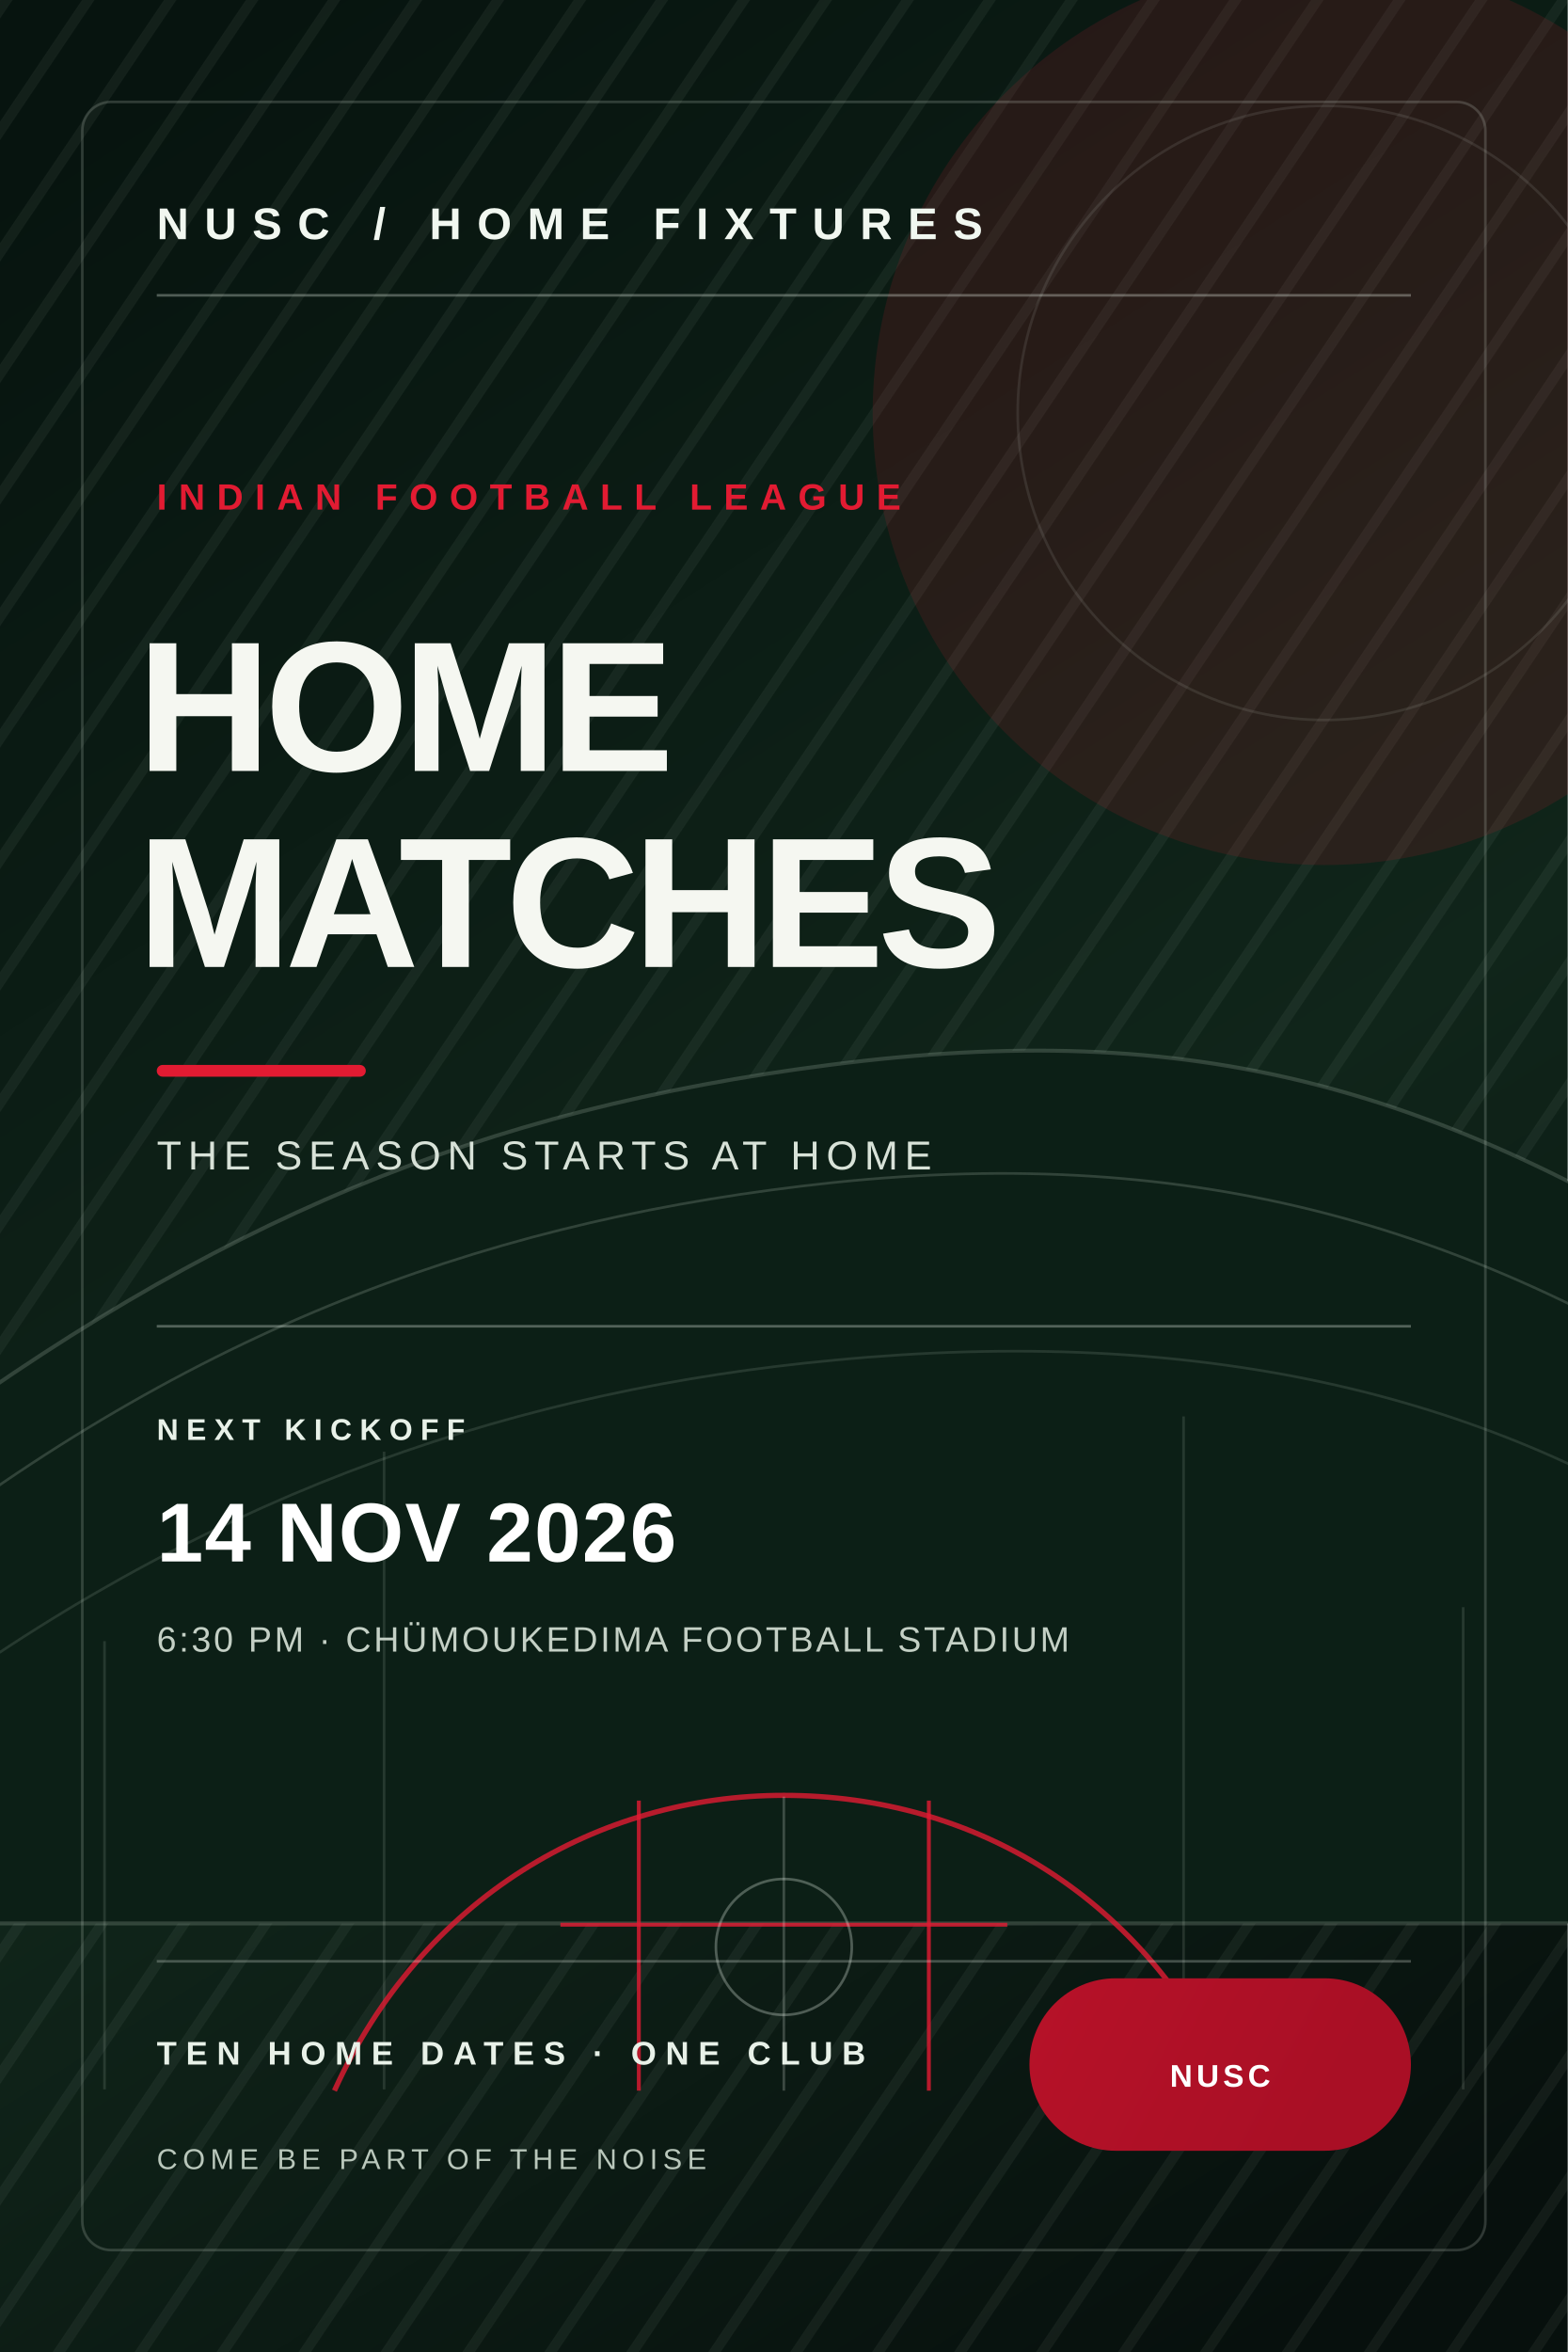
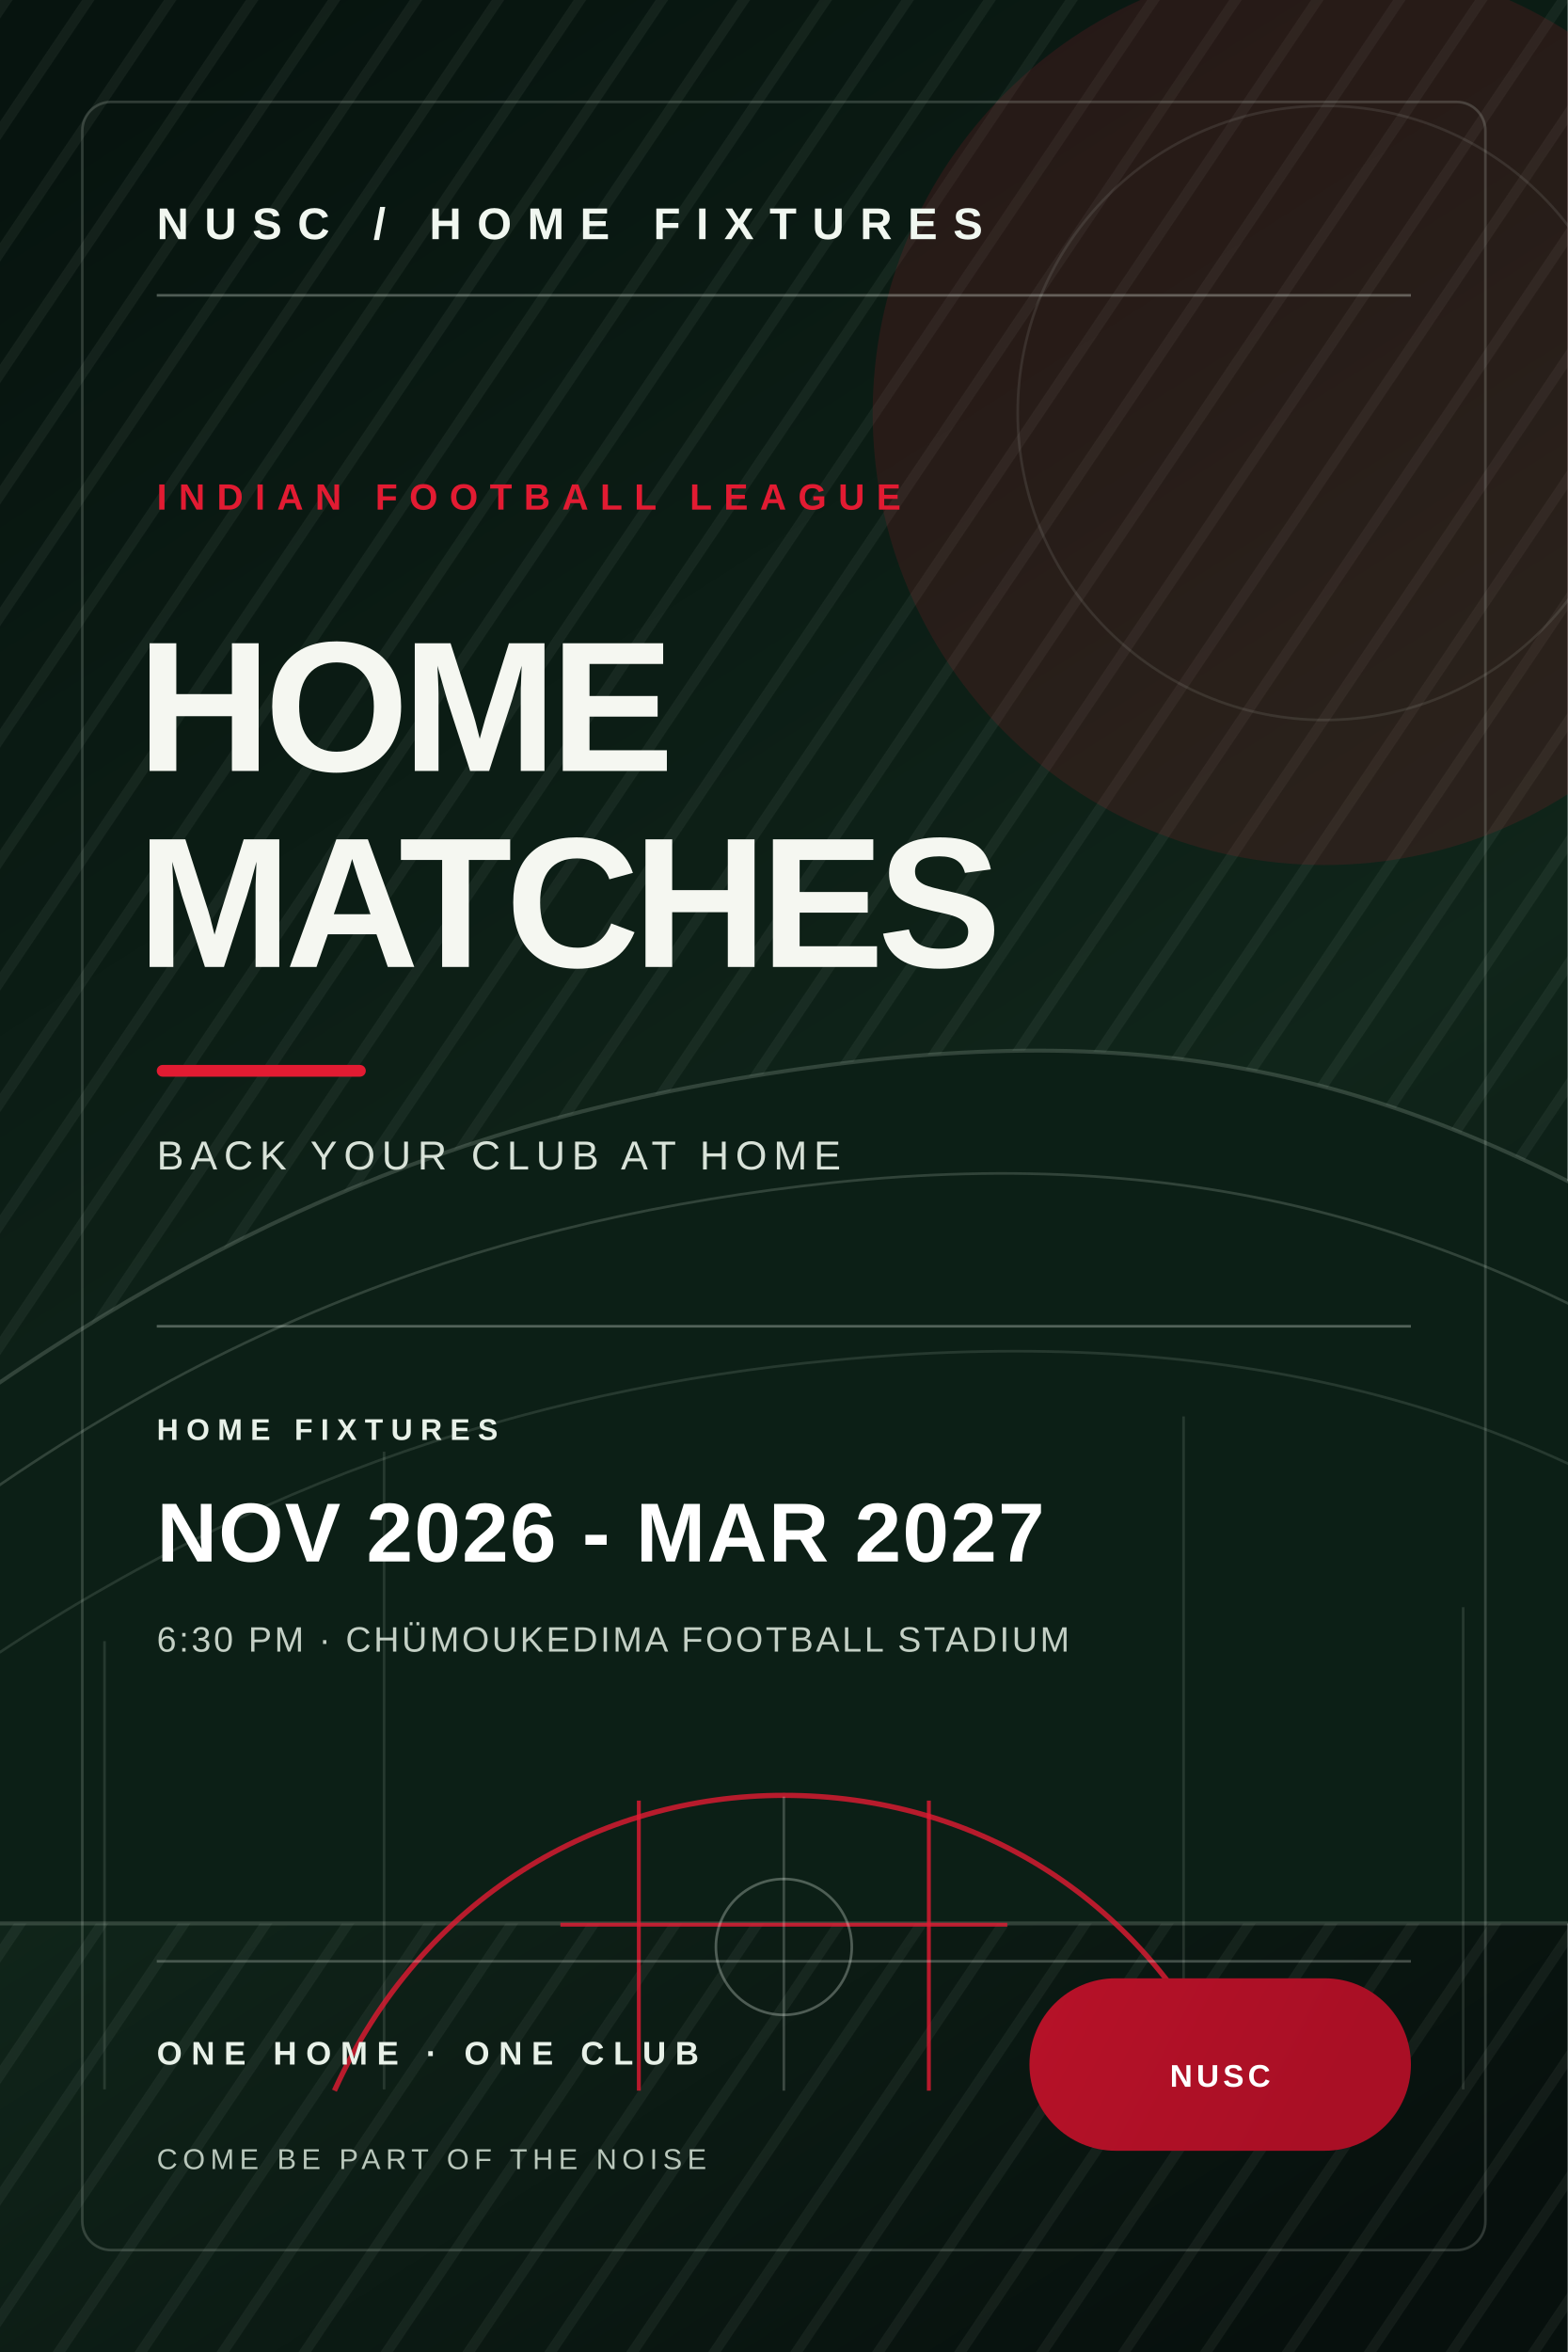
<svg xmlns="http://www.w3.org/2000/svg" width="1200" height="1800" viewBox="0 0 1200 1800" fill="none">
  <defs>
    <linearGradient id="bg" x1="65" y1="90" x2="1100" y2="1710" gradientUnits="userSpaceOnUse">
      <stop stop-color="#07140F" />
      <stop offset=".58" stop-color="#10251A" />
      <stop offset="1" stop-color="#07100D" />
    </linearGradient>
    <linearGradient id="light" x1="210" y1="280" x2="985" y2="1030" gradientUnits="userSpaceOnUse">
      <stop stop-color="#F4FFF3" stop-opacity=".18" />
      <stop offset="1" stop-color="#F4FFF3" stop-opacity="0" />
    </linearGradient>
    <linearGradient id="red" x1="120" y1="1110" x2="1030" y2="1580" gradientUnits="userSpaceOnUse">
      <stop stop-color="#E21B32" />
      <stop offset="1" stop-color="#A90F25" />
    </linearGradient>
    <pattern id="stripes" width="52" height="52" patternUnits="userSpaceOnUse" patternTransform="rotate(34)">
      <path d="M0 0V52" stroke="#E7F3E9" stroke-opacity=".055" stroke-width="16" />
    </pattern>
  </defs>
  <rect width="1200" height="1800" fill="url(#bg)" />
  <rect width="1200" height="1800" fill="url(#stripes)" />
  <circle cx="1014" cy="316" r="346" fill="#E21B32" fill-opacity=".13" />
  <circle cx="1014" cy="316" r="235" stroke="#E8F1E8" stroke-opacity=".1" stroke-width="2" />
  <path d="M-80 1115C165 932 370 849 635 815c280-36 467 15 720 179v478H-80v-357Z" fill="#0C1F16" stroke="#D9EBDD" stroke-opacity=".18" stroke-width="3" />
  <path d="M-74 1190c233-179 457-258 712-285 279-29 490 33 712 178" stroke="#D9EBDD" stroke-opacity=".18" stroke-width="2" />
  <path d="M-57 1304c228-166 460-241 695-263 280-27 498 26 672 140" stroke="#D9EBDD" stroke-opacity=".13" stroke-width="2" />
  <path d="M80 1256v343M1120 1230v369M294 1111v488M906 1084v515" stroke="#D9EBDD" stroke-opacity=".13" stroke-width="2" />
  <path d="M256 1600c67-148 202-226 344-226 146 0 277 78 344 226" stroke="#E21B32" stroke-opacity=".8" stroke-width="4" />
  <path d="M489 1378v222M711 1378v222" stroke="#E21B32" stroke-opacity=".8" stroke-width="3" />
  <path d="M429 1473h342" stroke="#E21B32" stroke-opacity=".8" stroke-width="3" />
  <path d="M600 1375v225" stroke="#EAF3E9" stroke-opacity=".22" stroke-width="2" />
  <circle cx="600" cy="1490" r="52" stroke="#EAF3E9" stroke-opacity=".3" stroke-width="2" />
  <rect x="63" y="78" width="1074" height="1644" rx="22" stroke="#E8F1E8" stroke-opacity=".18" stroke-width="2" />
  <path d="M120 226h960" stroke="#E8F1E8" stroke-opacity=".32" stroke-width="2" />
  <text x="120" y="183" fill="#F1F7F0" font-family="Arial, Helvetica, sans-serif" font-size="34" font-weight="700" letter-spacing="12">NUSC  /  HOME FIXTURES</text>
  <text x="120" y="390" fill="#E21B32" font-family="Arial, Helvetica, sans-serif" font-size="28" font-weight="700" letter-spacing="9">INDIAN FOOTBALL LEAGUE</text>
  <text x="105" y="590" fill="#F5F7F1" font-family="Arial, Helvetica, sans-serif" font-size="142" font-weight="800" letter-spacing="-5">HOME</text>
  <text x="105" y="740" fill="#F5F7F1" font-family="Arial, Helvetica, sans-serif" font-size="142" font-weight="800" letter-spacing="-5">MATCHES</text>
  <rect x="120" y="815" width="160" height="9" rx="4.5" fill="#E21B32" />
-   <text x="120" y="895" fill="#D8E2D8" font-family="Arial, Helvetica, sans-serif" font-size="31" letter-spacing="5">THE SEASON STARTS AT HOME</text>
+   <text x="120" y="895" fill="#D8E2D8" font-family="Arial, Helvetica, sans-serif" font-size="31" letter-spacing="5">BACK YOUR CLUB AT HOME</text>
  <path d="M120 1015h960" stroke="#E8F1E8" stroke-opacity=".32" stroke-width="2" />
-   <text x="120" y="1102" fill="#E8F1E8" font-family="Arial, Helvetica, sans-serif" font-size="23" font-weight="700" letter-spacing="6">NEXT KICKOFF</text>
-   <text x="120" y="1195" fill="#FFFFFF" font-family="Arial, Helvetica, sans-serif" font-size="64" font-weight="800" letter-spacing="1">14 NOV 2026</text>
+   <text x="120" y="1102" fill="#E8F1E8" font-family="Arial, Helvetica, sans-serif" font-size="23" font-weight="700" letter-spacing="6">HOME FIXTURES</text>
+   <text x="120" y="1195" fill="#FFFFFF" font-family="Arial, Helvetica, sans-serif" font-size="64" font-weight="800" letter-spacing="1">NOV 2026 - MAR 2027</text>
  <text x="120" y="1264" fill="#C4D0C5" font-family="Arial, Helvetica, sans-serif" font-size="27" letter-spacing="2">6:30 PM  ·  CHÜMOUKEDIMA FOOTBALL STADIUM</text>
  <rect x="120" y="1500" width="960" height="2" fill="#E8F1E8" fill-opacity=".26" />
-   <text x="120" y="1580" fill="#E8F1E8" font-family="Arial, Helvetica, sans-serif" font-size="25" font-weight="700" letter-spacing="7">TEN HOME DATES  ·  ONE CLUB</text>
+   <text x="120" y="1580" fill="#E8F1E8" font-family="Arial, Helvetica, sans-serif" font-size="25" font-weight="700" letter-spacing="7">ONE HOME  ·  ONE CLUB</text>
  <text x="120" y="1660" fill="#B9C7BB" font-family="Arial, Helvetica, sans-serif" font-size="22" letter-spacing="4">COME BE PART OF THE NOISE</text>
  <rect x="788" y="1514" width="292" height="132" rx="66" fill="url(#red)" />
  <text x="934" y="1597" fill="#FFFFFF" text-anchor="middle" font-family="Arial, Helvetica, sans-serif" font-size="24" font-weight="700" letter-spacing="3">NUSC</text>
</svg>
